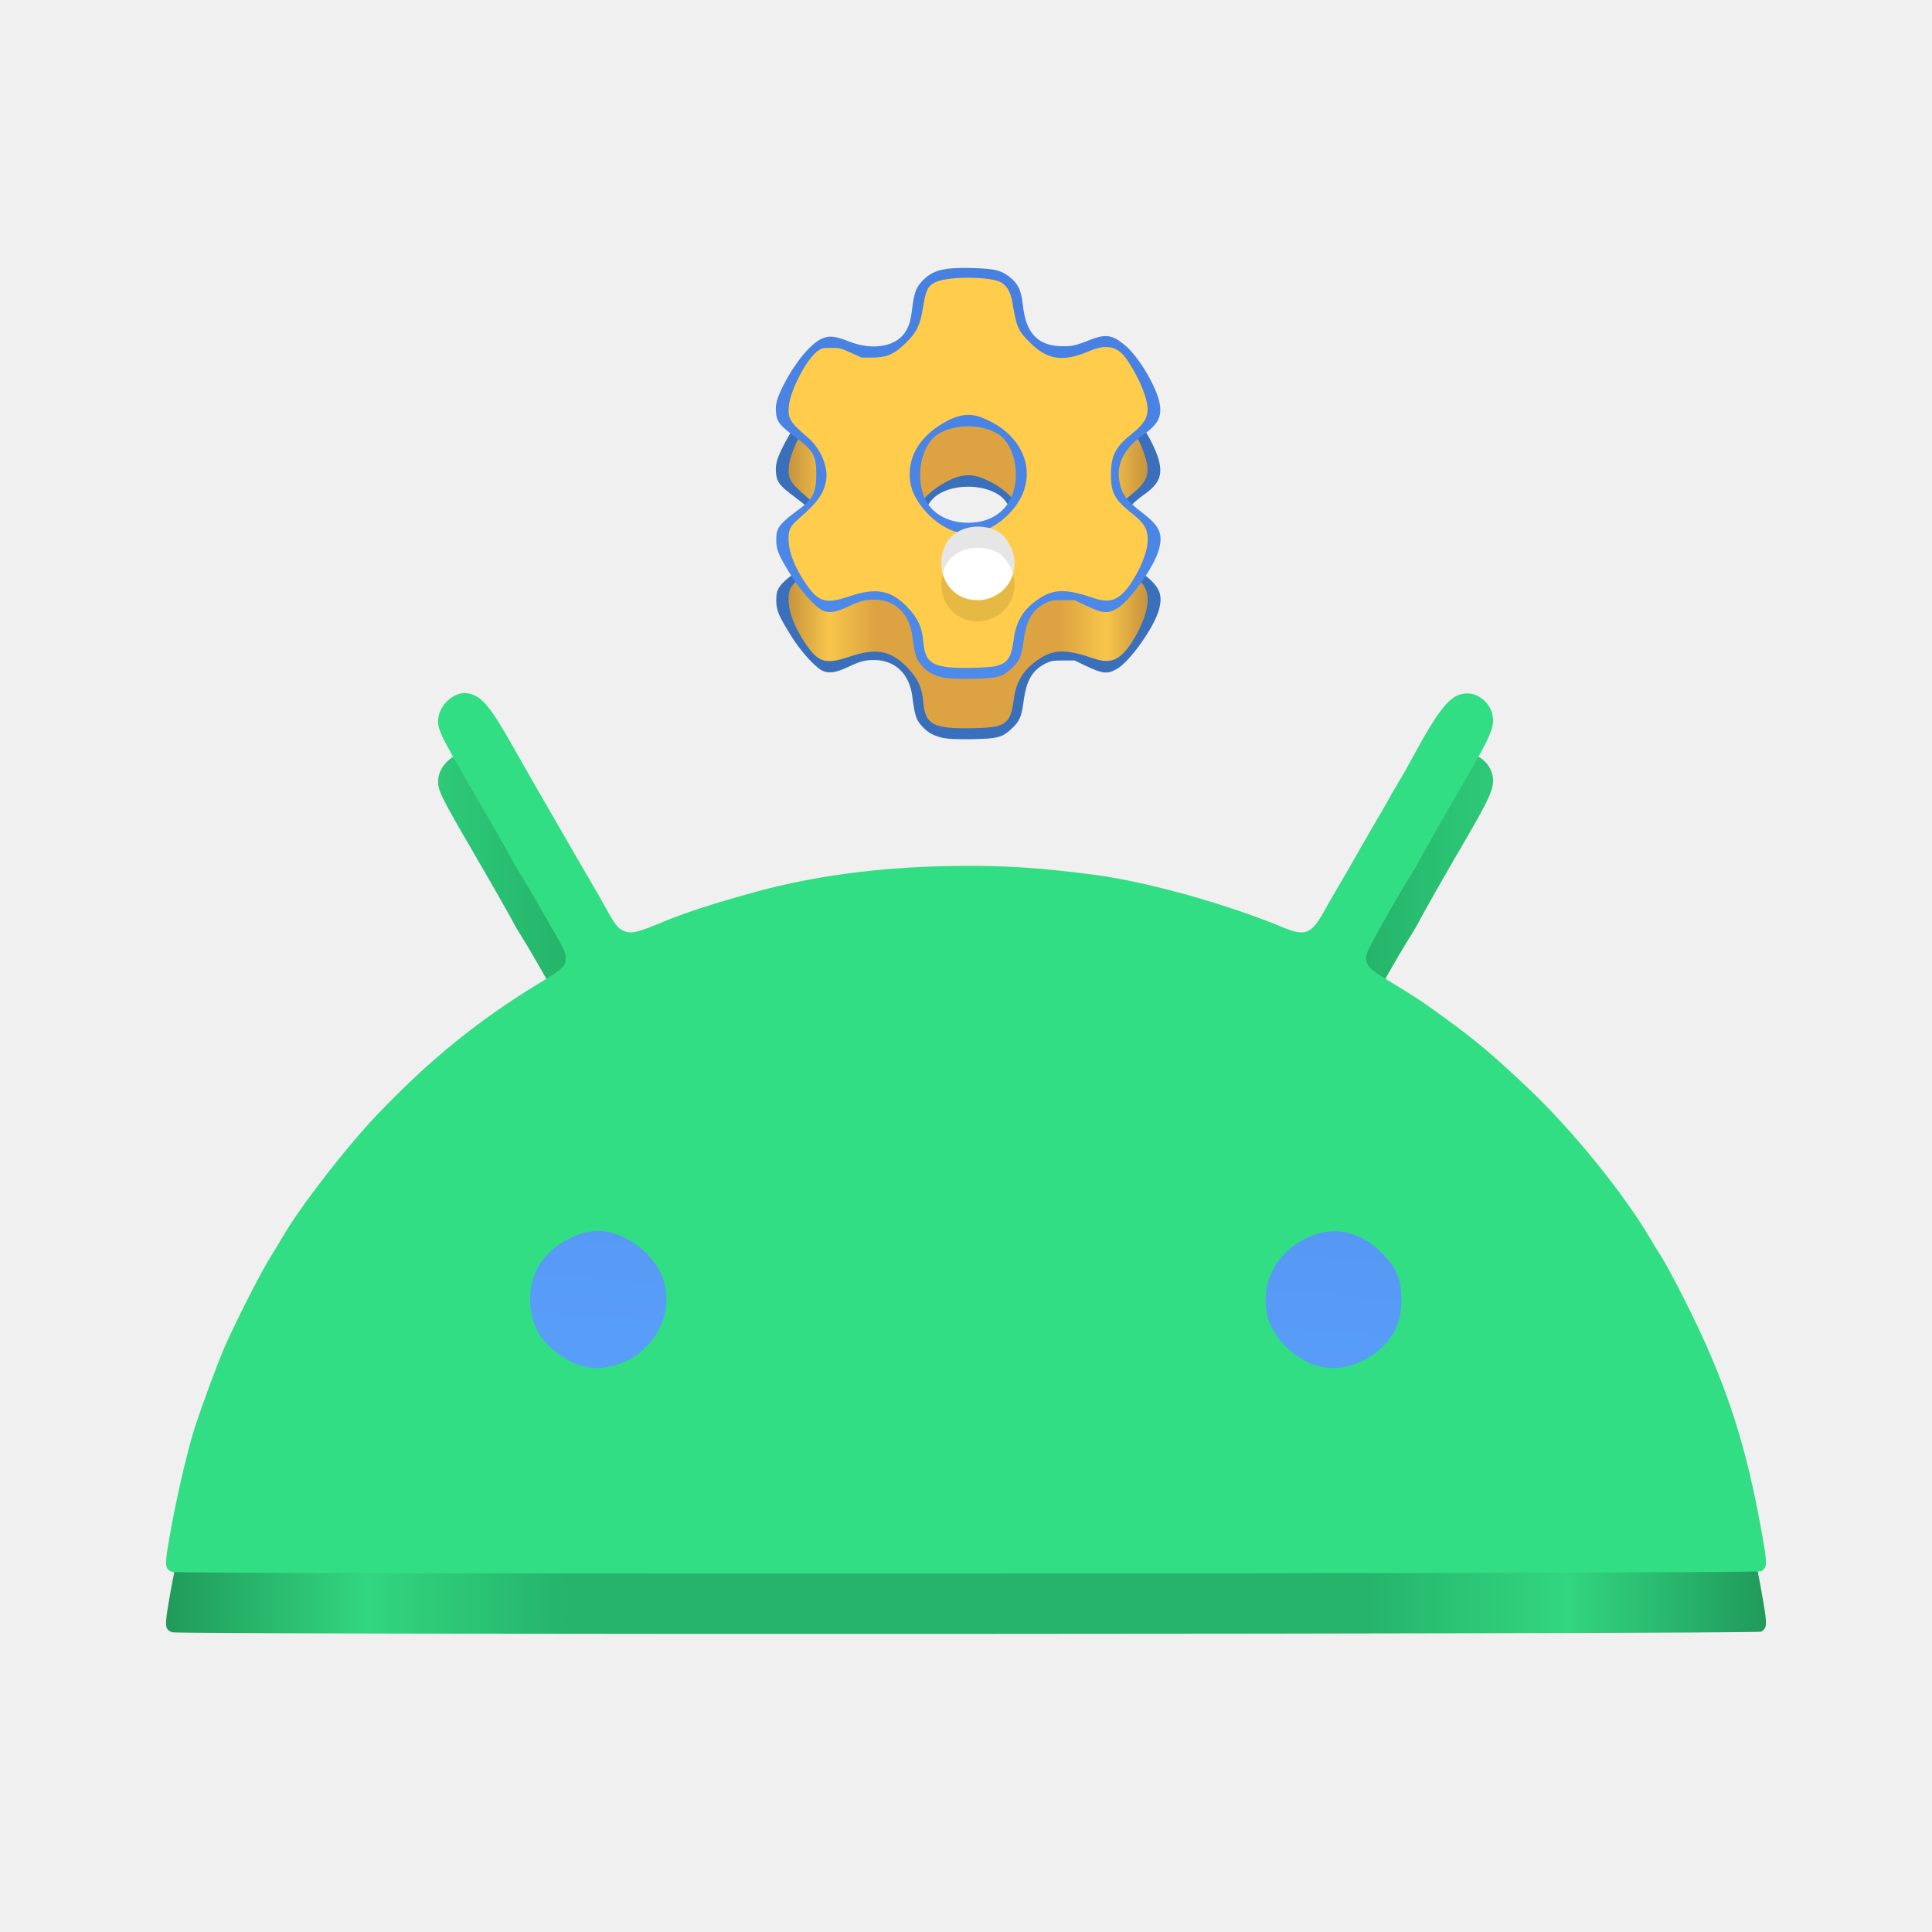
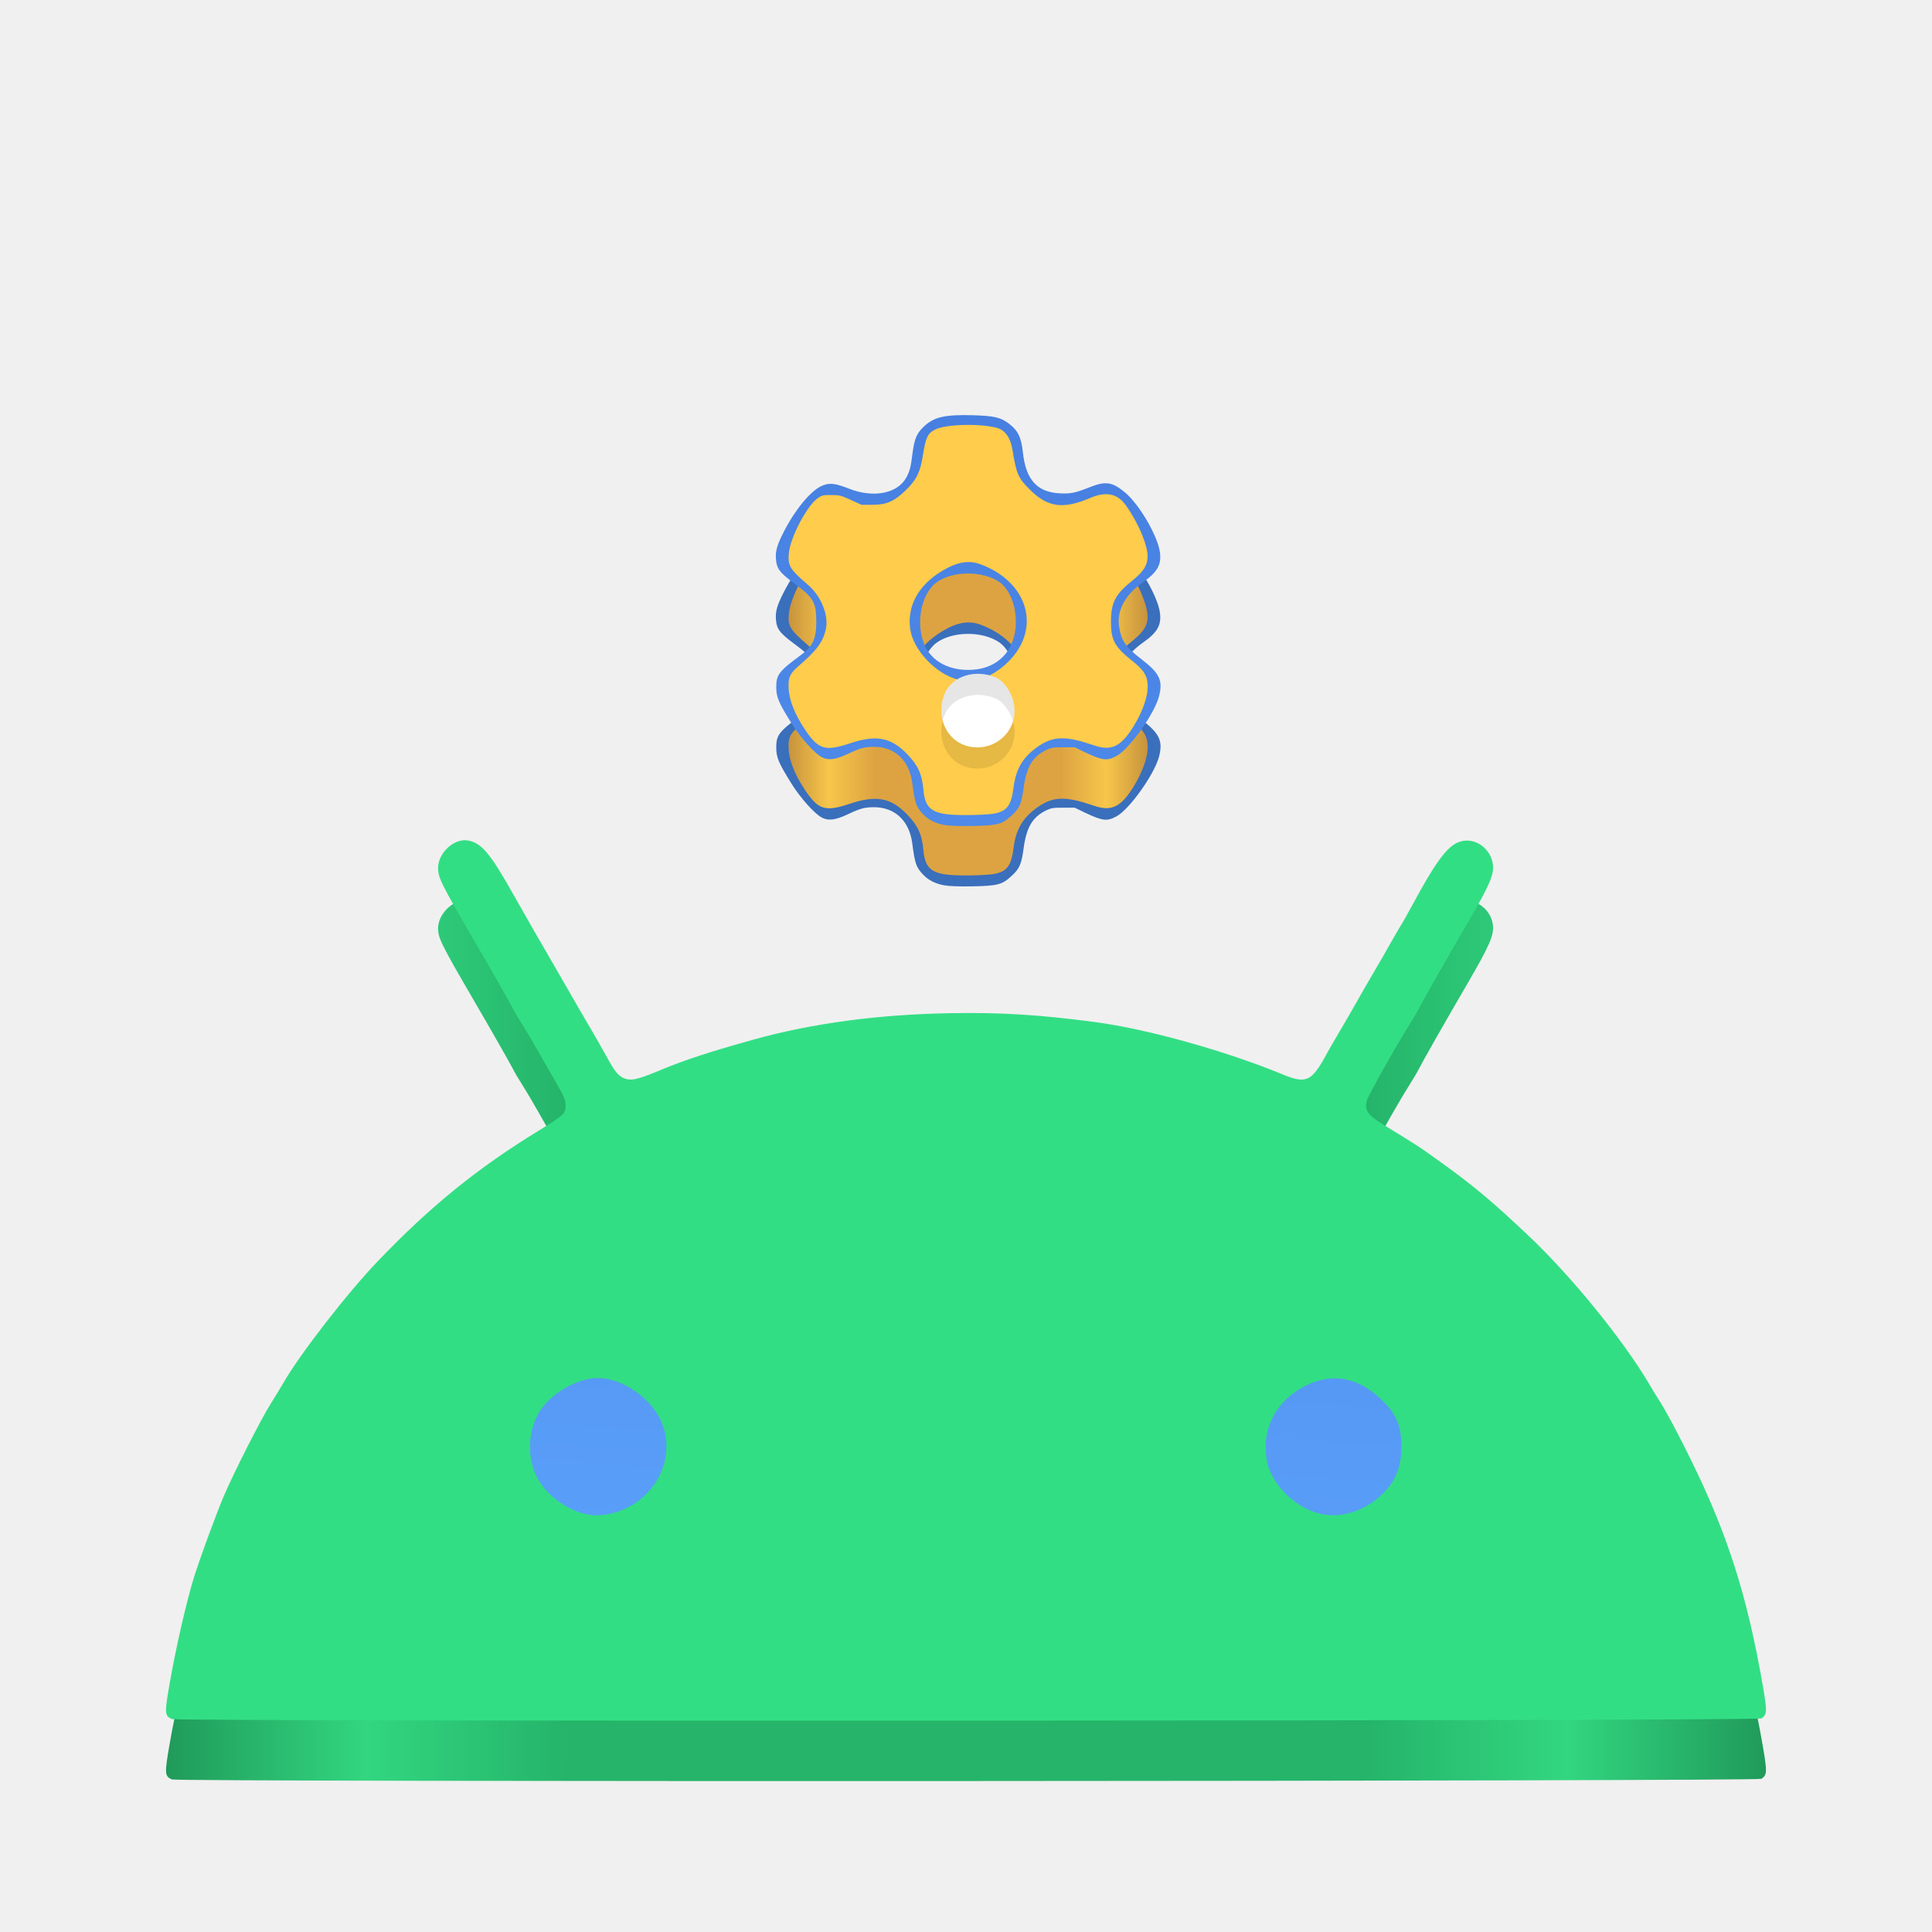
<svg xmlns="http://www.w3.org/2000/svg" width="128" height="128" viewBox="0 0 128 128">
  <defs>
-     <linearGradient id="g1" gradientUnits="userSpaceOnUse" x1="66.121" y1="19.501" x2="60.223" y2="102.092">
+     <linearGradient id="g1" gradientUnits="userSpaceOnUse" x1="66.121" y1="29.252" x2="60.223" y2="111.844">
      <stop offset="0" stop-color="#4780e1" />
      <stop offset="1" stop-color="#5ba2fc" />
    </linearGradient>
    <linearGradient id="g2" gradientUnits="userSpaceOnUse" x1="11" y1="0" x2="117" y2="0">
      <stop offset="0" stop-color="#209a5a" />
      <stop offset="0.125" stop-color="#32d680" />
      <stop offset="0.25" stop-color="#25b46a" />
      <stop offset="0.75" stop-color="#25b46a" />
      <stop offset="0.875" stop-color="#32d680" />
      <stop offset="1" stop-color="#209a5a" />
    </linearGradient>
    <linearGradient id="g3" gradientUnits="userSpaceOnUse" x1="51.867" y1="0" x2="76.372" y2="0">
      <stop offset="0" stop-color="#c18c3c" />
      <stop offset="0.125" stop-color="#f7c64a" />
      <stop offset="0.25" stop-color="#dda342" />
      <stop offset="0.75" stop-color="#dda342" />
      <stop offset="0.875" stop-color="#f7c64a" />
      <stop offset="1" stop-color="#c18c3c" />
    </linearGradient>
    <linearGradient id="g4" gradientUnits="userSpaceOnUse" x1="35.115" y1="0" x2="92.845" y2="0">
      <stop offset="0" stop-color="#2c599b" />
      <stop offset="0.125" stop-color="#4d8be5" />
      <stop offset="0.25" stop-color="#3a6fbc" />
      <stop offset="0.75" stop-color="#3a6fbc" />
      <stop offset="0.875" stop-color="#4d8be5" />
      <stop offset="1" stop-color="#2c599b" />
    </linearGradient>
  </defs>
  <g id="body">
-     <path id="body-0-chin" d="M11.395 108.143C10.906 107.935 10.896 107.768 11.229 105.843C11.655 103.377 12.425 100.047 12.914 98.548C13.383 97.112 14.34 94.521 14.819 93.387C15.474 91.847 17.327 88.194 17.962 87.205C18.232 86.779 18.596 86.175 18.773 85.873C19.835 84.011 23.019 79.9 25.027 77.809C28.493 74.187 31.635 71.638 35.684 69.161C37.369 68.131 37.473 68.027 37.473 67.465C37.473 67.121 37.38 66.903 36.766 65.841C36.485 65.363 35.985 64.478 35.652 63.895C35.319 63.302 34.851 62.511 34.612 62.137C34.372 61.762 34.091 61.294 33.998 61.096C33.79 60.69 32.551 58.515 31.417 56.569C29.221 52.802 29.023 52.386 29.023 51.761C29.023 50.762 30.074 49.784 30.98 49.93C31.906 50.086 32.478 50.773 34.071 53.614C34.508 54.384 35.08 55.393 35.351 55.862C36.464 57.776 37.224 59.108 37.838 60.17C38.191 60.794 38.764 61.772 39.107 62.355C39.44 62.927 39.908 63.739 40.137 64.155C40.71 65.217 40.939 65.498 41.293 65.664C41.802 65.883 42.187 65.8 43.811 65.123C45.393 64.468 47.006 63.937 49.961 63.115C53.791 62.053 58.161 61.46 62.906 61.377C66.309 61.314 68.828 61.471 72.595 61.97C76.029 62.428 81.232 63.885 84.937 65.415C86.487 66.06 86.862 65.914 87.746 64.343C87.965 63.926 88.444 63.115 88.787 62.522C89.141 61.939 89.578 61.169 89.765 60.836C89.953 60.492 90.462 59.618 90.889 58.879C91.326 58.151 91.919 57.11 92.221 56.569C92.523 56.038 92.825 55.529 92.887 55.435C92.95 55.341 93.21 54.873 93.47 54.394C95.416 50.794 96.134 49.94 97.216 49.94C98.059 49.951 98.829 50.679 98.912 51.564C98.985 52.209 98.663 52.937 97.289 55.3C95.749 57.943 94.261 60.555 93.99 61.096C93.917 61.252 93.636 61.72 93.376 62.137C92.575 63.396 90.66 66.809 90.567 67.142C90.379 67.787 90.598 68.12 91.638 68.755C93.969 70.181 93.99 70.191 95.52 71.294C97.726 72.886 98.944 73.917 101.327 76.175C104.157 78.86 107.57 83.064 109.277 85.967C109.464 86.29 109.818 86.872 110.068 87.257C110.318 87.653 110.994 88.891 111.556 90.015C114.355 95.53 115.729 99.735 116.822 106.114C117.082 107.664 117.071 107.841 116.697 108.101C116.457 108.268 11.77 108.309 11.395 108.143M40.689 94.094C44.185 93.21 44.883 88.433 41.792 86.602C40.2 85.665 38.452 85.769 36.963 86.904C35.215 88.225 34.986 91.233 36.506 92.866C37.598 94.032 39.149 94.49 40.689 94.094M89.463 94.094C90.39 93.855 91.378 93.158 91.857 92.419C92.617 91.243 92.679 89.443 92.023 88.09C91.493 87.018 90.046 86.092 88.683 85.967C86.903 85.801 84.957 87.101 84.427 88.798C83.438 91.982 86.237 94.927 89.463 94.094" fill="url(#g2)" fill-rule="evenodd" />
-     <path id="body-1-chin" d="M62.813 48.535C61.574 48.4 60.971 47.807 60.856 46.59C60.763 45.559 60.503 44.914 59.972 44.342C59.025 43.343 57.787 43.207 56.007 43.894C54.966 44.3 54.509 44.206 53.77 43.436C52.729 42.375 51.761 40.408 51.876 39.586C51.949 39.003 52.209 38.67 53.281 37.796C54.092 37.12 54.415 36.464 54.415 35.465C54.415 34.341 54.019 33.602 53.01 32.801C52.084 32.083 51.886 31.792 51.897 31.115C51.907 29.867 53.499 27.192 54.477 26.786C54.894 26.609 55.362 26.661 56.163 26.974C57.36 27.442 57.797 27.504 58.577 27.307C59.878 26.963 60.607 25.995 60.825 24.351C61.044 22.593 61.803 22.072 64.103 22.072C66.465 22.072 67.183 22.572 67.464 24.434C67.621 25.517 67.766 25.881 68.235 26.38C69.265 27.483 70.43 27.66 72.085 26.974C73.25 26.495 73.75 26.557 74.478 27.286C75.384 28.191 76.372 30.179 76.362 31.084C76.362 31.771 76.112 32.146 75.217 32.822C74.187 33.602 73.739 34.549 73.864 35.757C73.948 36.683 74.249 37.172 75.144 37.9C76.175 38.722 76.372 39.014 76.372 39.742C76.372 41.053 74.936 43.468 73.864 43.967C73.375 44.196 73.063 44.165 72.095 43.821C69.483 42.874 67.766 43.873 67.454 46.517C67.308 47.807 66.746 48.379 65.498 48.535C64.873 48.619 63.572 48.619 62.813 48.535M64.655 38.972C67.121 38.577 68.411 35.923 67.256 33.623C66.767 32.666 65.3 31.823 64.093 31.823C63.083 31.823 61.699 32.583 61.158 33.436C60.034 35.184 60.648 37.619 62.449 38.545C63.302 38.993 63.874 39.107 64.655 38.972" fill="url(#g3)" fill-rule="evenodd" />
-     <path id="body-2-chin" d="M38.951 94.594C37.609 94.344 36.141 93.272 35.569 92.107C34.955 90.879 34.965 89.308 35.59 88.048C36.235 86.727 38.119 85.551 39.596 85.551C41.313 85.54 43.322 86.997 43.915 88.683C44.539 90.473 43.925 92.409 42.333 93.657C41.365 94.407 40.013 94.781 38.951 94.594M87.746 94.594C85.915 94.303 84.167 92.606 83.906 90.879C83.594 88.829 84.593 86.987 86.55 86.03C88.319 85.166 90.088 85.52 91.618 87.07C92.544 87.996 92.845 88.756 92.845 90.13C92.856 91.586 92.346 92.658 91.212 93.564C90.14 94.407 88.912 94.771 87.746 94.594M62.542 48.9C61.97 48.796 61.512 48.567 61.169 48.202C60.7 47.713 60.617 47.495 60.44 46.121C60.242 44.623 59.285 43.728 57.901 43.728C57.297 43.728 56.985 43.811 56.174 44.196C55.362 44.581 54.873 44.644 54.446 44.415C53.967 44.165 53.01 43.093 52.438 42.167C51.574 40.783 51.428 40.429 51.428 39.763C51.428 38.951 51.616 38.712 53.083 37.63C53.863 37.057 54.082 36.558 54.082 35.403C54.071 34.154 53.895 33.852 52.667 32.936C51.636 32.177 51.449 31.917 51.407 31.271C51.366 30.751 51.491 30.335 51.938 29.461C52.687 28.004 53.697 26.786 54.415 26.453C54.925 26.214 55.31 26.256 56.236 26.62C57.87 27.265 59.472 26.953 60.055 25.871C60.274 25.454 60.347 25.194 60.461 24.247C60.586 23.29 60.752 22.926 61.252 22.468C61.897 21.874 62.625 21.708 64.467 21.76C65.851 21.802 66.289 21.895 66.84 22.312C67.454 22.78 67.662 23.217 67.777 24.278C67.974 26.037 68.724 26.859 70.201 26.932C70.93 26.974 71.263 26.901 72.168 26.537C73.25 26.11 73.677 26.162 74.541 26.88C75.488 27.671 76.726 29.794 76.851 30.866C76.955 31.667 76.674 32.156 75.727 32.822C74.51 33.675 73.958 34.737 74.156 35.85C74.312 36.735 74.603 37.141 75.633 37.931C76.82 38.837 77.059 39.336 76.789 40.377C76.487 41.542 74.832 43.863 73.979 44.331C73.344 44.675 73.063 44.644 71.908 44.102L71.2 43.759L70.451 43.759C69.775 43.759 69.66 43.78 69.338 43.925C68.401 44.373 67.995 45.06 67.808 46.517C67.673 47.495 67.548 47.797 67.027 48.275C66.393 48.869 66.101 48.941 64.363 48.973C63.427 48.983 62.865 48.962 62.542 48.9M65.976 48.13C66.757 47.942 67.007 47.568 67.163 46.35C67.319 45.143 67.818 44.342 68.838 43.665C69.816 43.01 70.628 42.999 72.459 43.624C73.646 44.04 74.291 43.717 75.155 42.281C75.706 41.366 76.039 40.408 76.039 39.753C76.039 39.055 75.81 38.66 75.03 38.046C73.844 37.099 73.604 36.662 73.604 35.465C73.604 34.164 73.885 33.623 75.04 32.697C76.175 31.781 76.289 31.199 75.623 29.575C75.373 28.951 74.78 27.931 74.457 27.556C73.906 26.922 73.209 26.828 72.241 27.234C70.409 28.014 69.41 27.869 68.203 26.661C67.454 25.912 67.34 25.662 67.069 23.997C66.944 23.238 66.58 22.738 66.039 22.593C64.904 22.291 62.646 22.353 61.959 22.707C61.46 22.957 61.335 23.217 61.148 24.393C60.971 25.527 60.732 26.016 60.034 26.703C59.243 27.473 58.744 27.692 57.797 27.692L57.079 27.692L56.371 27.369C55.684 27.067 55.622 27.046 55.071 27.046C54.509 27.046 54.467 27.057 54.176 27.255C53.458 27.754 52.344 29.877 52.261 30.918C52.188 31.729 52.344 31.979 53.51 32.978C54.394 33.727 54.914 34.997 54.717 35.923C54.529 36.766 54.134 37.317 52.927 38.358C52.323 38.878 52.209 39.139 52.25 39.888C52.292 40.637 52.656 41.563 53.281 42.51C54.196 43.905 54.644 44.05 56.278 43.509C58.057 42.906 59.035 43.093 60.128 44.238C60.836 44.987 61.085 45.538 61.179 46.59C61.283 47.724 61.679 48.098 62.917 48.213C63.708 48.286 65.508 48.244 65.976 48.13M63.479 39.274C62.022 38.92 60.503 37.317 60.305 35.933C60.086 34.393 60.846 33.009 62.438 32.062C63.416 31.48 64.176 31.344 64.967 31.636C67.912 32.728 68.921 35.528 67.152 37.703C66.101 38.972 64.717 39.565 63.479 39.274M64.759 38.587C65.758 38.441 66.569 37.869 66.975 37.005C67.641 35.6 67.256 33.54 66.195 32.801C65.081 32.041 63.073 32.062 62.022 32.853C60.971 33.654 60.627 35.746 61.325 37.13C61.887 38.233 63.229 38.806 64.759 38.587" fill="url(#g4)" fill-rule="evenodd" />
-     <path id="body-0-face" d="M 11.395,104.143 C 10.906,103.935 10.896,103.768 11.229,101.843 C 11.655,99.377 12.425,96.047 12.914,94.548 C 13.383,93.112 14.34,90.521 14.819,89.387 C 15.474,87.847 17.327,84.194 17.962,83.205 C 18.232,82.779 18.596,82.175 18.773,81.873 C 19.835,80.011 23.019,75.9 25.027,73.809 C 28.493,70.187 31.635,67.638 35.684,65.161 C 37.369,64.131 37.473,64.027 37.473,63.465 C 37.473,63.121 37.38,62.903 36.766,61.841 C 36.485,61.363 35.985,60.478 35.652,59.895 C 35.319,59.302 34.851,58.511 34.612,58.137 C 34.372,57.762 34.091,57.294 33.998,57.096 C 33.79,56.69 32.551,54.515 31.417,52.569 C 29.221,48.802 29.023,48.386 29.023,47.761 C 29.023,46.762 30.074,45.784 30.98,45.93 C 31.906,46.086 32.478,46.773 34.071,49.614 C 34.508,50.384 35.08,51.393 35.351,51.862 C 36.464,53.776 37.224,55.108 37.838,56.17 C 38.191,56.794 38.764,57.772 39.107,58.355 C 39.44,58.927 39.908,59.739 40.137,60.155 C 40.71,61.217 40.939,61.498 41.293,61.664 C 41.802,61.883 42.187,61.8 43.811,61.123 C 45.393,60.468 47.006,59.937 49.961,59.115 C 53.791,58.053 58.161,57.46 62.906,57.377 C 66.309,57.314 68.828,57.471 72.595,57.97 C 76.029,58.428 81.232,59.885 84.937,61.415 C 86.487,62.06 86.862,61.914 87.746,60.343 C 87.965,59.926 88.444,59.115 88.787,58.522 C 89.141,57.939 89.578,57.169 89.765,56.836 C 89.953,56.492 90.462,55.618 90.889,54.879 C 91.326,54.151 91.919,53.11 92.221,52.569 C 92.523,52.038 92.825,51.529 92.887,51.435 C 92.95,51.341 93.21,50.873 93.47,50.394 C 95.416,46.794 96.134,45.94 97.216,45.94 C 98.059,45.951 98.829,46.679 98.912,47.564 C 98.985,48.209 98.663,48.937 97.289,51.3 C 95.749,53.943 94.261,56.555 93.99,57.096 C 93.917,57.252 93.636,57.72 93.376,58.137 C 92.575,59.396 90.66,62.809 90.567,63.142 C 90.379,63.787 90.598,64.12 91.638,64.755 C 93.969,66.181 93.99,66.191 95.52,67.294 C 97.726,68.886 98.944,69.917 101.327,72.175 C 104.157,74.86 107.57,79.064 109.277,81.967 C 109.464,82.29 109.818,82.872 110.068,83.257 C 110.318,83.653 110.994,84.891 111.556,86.015 C 114.355,91.53 115.729,95.735 116.822,102.114 C 117.082,103.664 117.071,103.841 116.697,104.101 C 116.457,104.268 11.77,104.309 11.395,104.143 M 40.689,90.094 C 44.185,89.21 44.883,84.433 41.792,82.602 C 40.2,81.665 38.452,81.769 36.963,82.904 C 35.215,84.225 34.986,87.233 36.506,88.866 C 37.598,90.032 39.149,90.49 40.689,90.094 M 89.463,90.094 C 90.39,89.855 91.378,89.158 91.857,88.419 C 92.617,87.243 92.679,85.443 92.023,84.09 C 91.493,83.018 90.046,82.092 88.683,81.967 C 86.903,81.801 84.957,83.101 84.427,84.798 C 83.438,87.982 86.237,90.927 89.463,90.094" fill="#32de84" fill-rule="evenodd" />
-     <path id="body-1-face" d="M 62.813,44.535 C 61.574,44.4 60.971,43.807 60.856,42.59 C 60.763,41.559 60.503,40.914 59.972,40.342 C 59.025,39.343 57.787,39.207 56.007,39.894 C 54.966,40.3 54.509,40.206 53.77,39.436 C 52.729,38.375 51.761,36.408 51.876,35.586 C 51.949,35.003 52.209,34.67 53.281,33.796 C 54.092,33.12 54.415,32.464 54.415,31.465 C 54.415,30.341 54.019,29.602 53.01,28.801 C 52.084,28.083 51.886,27.792 51.897,27.115 C 51.907,25.867 53.499,23.192 54.477,22.786 C 54.894,22.609 55.362,22.661 56.163,22.974 C 57.36,23.442 57.797,23.504 58.577,23.307 C 59.878,22.963 60.607,21.995 60.825,20.351 C 61.044,18.593 61.803,18.072 64.103,18.072 C 66.465,18.072 67.183,18.572 67.464,20.434 C 67.621,21.517 67.766,21.881 68.235,22.38 C 69.265,23.483 70.43,23.66 72.085,22.974 C 73.25,22.495 73.75,22.557 74.478,23.286 C 75.384,24.191 76.372,26.179 76.362,27.084 C 76.362,27.771 76.112,28.146 75.217,28.822 C 74.187,29.602 73.739,30.549 73.864,31.757 C 73.948,32.683 74.249,33.172 75.144,33.9 C 76.175,34.722 76.372,35.014 76.372,35.742 C 76.372,37.053 74.936,39.468 73.864,39.967 C 73.375,40.196 73.063,40.165 72.095,39.821 C 69.483,38.874 67.766,39.873 67.454,42.517 C 67.308,43.807 66.746,44.379 65.498,44.535 C 64.873,44.619 63.572,44.619 62.813,44.535 M 64.655,34.972 C 67.121,34.577 68.411,31.923 67.256,29.623 C 66.767,28.666 65.3,27.823 64.093,27.823 C 63.083,27.823 61.699,28.583 61.158,29.436 C 60.034,31.184 60.648,33.619 62.449,34.545 C 63.302,34.993 63.874,35.107 64.655,34.972" fill="#ffcc4b" fill-rule="evenodd" />
-     <path id="body-2-face" d="M 38.951,90.594 C 37.609,90.344 36.141,89.272 35.569,88.107 C 34.955,86.879 34.965,85.308 35.59,84.048 C 36.235,82.727 38.119,81.551 39.596,81.551 C 41.313,81.54 43.322,82.997 43.915,84.683 C 44.539,86.473 43.925,88.409 42.333,89.657 C 41.365,90.407 40.013,90.781 38.951,90.594 M 87.746,90.594 C 85.915,90.303 84.167,88.606 83.906,86.879 C 83.594,84.829 84.593,82.987 86.55,82.03 C 88.319,81.166 90.088,81.52 91.618,83.07 C 92.544,83.996 92.845,84.756 92.845,86.13 C 92.856,87.586 92.346,88.658 91.212,89.564 C 90.14,90.407 88.912,90.771 87.746,90.594 M 62.542,44.9 C 61.97,44.796 61.512,44.567 61.169,44.202 C 60.7,43.713 60.617,43.495 60.44,42.121 C 60.242,40.623 59.285,39.728 57.901,39.728 C 57.297,39.728 56.985,39.811 56.174,40.196 C 55.362,40.581 54.873,40.644 54.446,40.415 C 53.967,40.165 53.01,39.093 52.438,38.167 C 51.574,36.783 51.428,36.429 51.428,35.763 C 51.428,34.951 51.616,34.712 53.083,33.63 C 53.863,33.057 54.082,32.558 54.082,31.403 C 54.071,30.154 53.895,29.852 52.667,28.936 C 51.636,28.177 51.449,27.917 51.407,27.271 C 51.366,26.751 51.491,26.335 51.938,25.461 C 52.687,24.004 53.697,22.786 54.415,22.453 C 54.925,22.214 55.31,22.256 56.236,22.62 C 57.87,23.265 59.472,22.953 60.055,21.871 C 60.274,21.454 60.347,21.194 60.461,20.247 C 60.586,19.29 60.752,18.926 61.252,18.468 C 61.897,17.874 62.625,17.708 64.467,17.76 C 65.851,17.802 66.289,17.895 66.84,18.312 C 67.454,18.78 67.662,19.217 67.777,20.278 C 67.974,22.037 68.724,22.859 70.201,22.932 C 70.93,22.974 71.263,22.901 72.168,22.537 C 73.25,22.11 73.677,22.162 74.541,22.88 C 75.488,23.671 76.726,25.794 76.851,26.866 C 76.955,27.667 76.674,28.156 75.727,28.822 C 74.51,29.675 73.958,30.737 74.156,31.85 C 74.312,32.735 74.603,33.141 75.633,33.931 C 76.82,34.837 77.059,35.336 76.789,36.377 C 76.487,37.542 74.832,39.863 73.979,40.331 C 73.344,40.675 73.063,40.644 71.908,40.102 L 71.2,39.759 L 70.451,39.759 C 69.775,39.759 69.66,39.78 69.338,39.925 C 68.401,40.373 67.995,41.06 67.808,42.517 C 67.673,43.495 67.548,43.797 67.027,44.275 C 66.393,44.869 66.101,44.941 64.363,44.973 C 63.427,44.983 62.865,44.962 62.542,44.9 M 65.976,44.13 C 66.757,43.942 67.007,43.568 67.163,42.35 C 67.319,41.143 67.818,40.342 68.838,39.665 C 69.816,39.01 70.628,38.999 72.459,39.624 C 73.646,40.04 74.291,39.717 75.155,38.281 C 75.706,37.366 76.039,36.408 76.039,35.753 C 76.039,35.055 75.81,34.66 75.03,34.046 C 73.844,33.099 73.604,32.662 73.604,31.465 C 73.604,30.164 73.885,29.623 75.04,28.697 C 76.175,27.781 76.289,27.199 75.623,25.575 C 75.373,24.951 74.78,23.931 74.457,23.556 C 73.906,22.922 73.209,22.828 72.241,23.234 C 70.409,24.014 69.41,23.869 68.203,22.661 C 67.454,21.912 67.34,21.662 67.069,19.997 C 66.944,19.238 66.58,18.738 66.039,18.593 C 64.904,18.291 62.646,18.353 61.959,18.707 C 61.46,18.957 61.335,19.217 61.148,20.393 C 60.971,21.527 60.732,22.016 60.034,22.703 C 59.243,23.473 58.744,23.692 57.797,23.692 L 57.079,23.692 L 56.371,23.369 C 55.684,23.067 55.622,23.046 55.071,23.046 C 54.509,23.046 54.467,23.057 54.176,23.255 C 53.458,23.754 52.344,25.877 52.261,26.918 C 52.188,27.729 52.344,27.979 53.51,28.978 C 54.394,29.727 54.914,30.997 54.717,31.923 C 54.529,32.766 54.134,33.317 52.927,34.358 C 52.323,34.878 52.209,35.139 52.25,35.888 C 52.292,36.637 52.656,37.563 53.281,38.51 C 54.196,39.905 54.644,40.05 56.278,39.509 C 58.057,38.906 59.035,39.093 60.128,40.238 C 60.836,40.987 61.085,41.538 61.179,42.59 C 61.283,43.724 61.679,44.098 62.917,44.213 C 63.708,44.286 65.508,44.244 65.976,44.13 M 63.479,35.274 C 62.022,34.92 60.503,33.317 60.305,31.933 C 60.086,30.393 60.846,29.009 62.438,28.062 C 63.416,27.48 64.176,27.344 64.967,27.636 C 67.912,28.728 68.921,31.528 67.152,33.703 C 66.101,34.972 64.717,35.565 63.479,35.274 M 64.759,34.587 C 65.758,34.441 66.569,33.869 66.975,33.005 C 67.641,31.6 67.256,29.54 66.195,28.801 C 65.081,28.041 63.073,28.062 62.022,28.853 C 60.971,29.654 60.627,31.746 61.325,33.13 C 61.887,34.233 63.229,34.806 64.759,34.587" fill="url(#g1)" fill-rule="evenodd" />
+     <path id="body-0-chin" d="M11.395 117.894C10.906 117.686 10.896 117.519 11.229 115.594C11.655 113.128 12.425 109.798 12.914 108.299C13.383 106.863 14.34 104.272 14.819 103.138C15.474 101.598 17.327 97.945 17.962 96.956C18.232 96.53 18.596 95.926 18.773 95.624C19.835 93.762 23.019 89.651 25.027 87.56C28.493 83.938 31.635 81.389 35.684 78.912C37.369 77.882 37.473 77.778 37.473 77.216C37.473 76.872 37.38 76.654 36.766 75.592C36.485 75.114 35.985 74.229 35.652 73.646C35.319 73.053 34.851 72.262 34.612 71.888C34.372 71.513 34.091 71.045 33.998 70.847C33.79 70.441 32.551 68.266 31.417 66.32C29.221 62.553 29.023 62.137 29.023 61.512C29.023 60.513 30.074 59.535 30.98 59.681C31.906 59.837 32.478 60.524 34.071 63.365C34.508 64.135 35.08 65.144 35.351 65.613C36.464 67.527 37.224 68.859 37.838 69.921C38.191 70.545 38.764 71.523 39.107 72.106C39.44 72.678 39.908 73.49 40.137 73.906C40.71 74.968 40.939 75.249 41.293 75.415C41.802 75.634 42.187 75.551 43.811 74.874C45.393 74.219 47.006 73.688 49.961 72.866C53.791 71.804 58.161 71.211 62.906 71.128C66.309 71.066 68.828 71.222 72.595 71.721C76.029 72.179 81.232 73.636 84.937 75.166C86.487 75.811 86.862 75.665 87.746 74.094C87.965 73.678 88.444 72.866 88.787 72.273C89.141 71.69 89.578 70.92 89.765 70.587C89.953 70.243 90.462 69.369 90.889 68.63C91.326 67.902 91.919 66.861 92.221 66.32C92.523 65.79 92.825 65.28 92.887 65.186C92.95 65.092 93.21 64.624 93.47 64.145C95.416 60.545 96.134 59.691 97.216 59.691C98.059 59.702 98.829 60.43 98.912 61.315C98.985 61.96 98.663 62.688 97.289 65.051C95.749 67.694 94.261 70.306 93.99 70.847C93.917 71.003 93.636 71.471 93.376 71.888C92.575 73.147 90.66 76.56 90.567 76.893C90.379 77.538 90.598 77.871 91.638 78.506C93.969 79.932 93.99 79.942 95.52 81.045C97.726 82.637 98.944 83.668 101.327 85.926C104.157 88.611 107.57 92.815 109.277 95.718C109.464 96.041 109.818 96.623 110.068 97.008C110.318 97.404 110.994 98.642 111.556 99.766C114.355 105.282 115.729 109.486 116.822 115.865C117.082 117.415 117.071 117.592 116.697 117.852C116.457 118.019 11.77 118.061 11.395 117.894M40.689 103.845C44.185 102.961 44.883 98.184 41.792 96.353C40.2 95.416 38.452 95.52 36.963 96.655C35.215 97.976 34.986 100.984 36.506 102.618C37.598 103.783 39.149 104.241 40.689 103.845M89.463 103.845C90.39 103.606 91.378 102.909 91.857 102.17C92.617 100.994 92.679 99.194 92.023 97.841C91.493 96.769 90.046 95.843 88.683 95.718C86.903 95.552 84.957 96.852 84.427 98.549C83.438 101.733 86.237 104.678 89.463 103.845" fill="url(#g2)" fill-rule="evenodd" />
+     <path id="body-1-chin" d="M62.813 58.287C61.574 58.151 60.971 57.558 60.856 56.341C60.763 55.31 60.503 54.665 59.972 54.093C59.025 53.094 57.787 52.958 56.007 53.645C54.966 54.051 54.509 53.958 53.77 53.187C52.729 52.126 51.761 50.159 51.876 49.337C51.949 48.754 52.209 48.421 53.281 47.547C54.092 46.871 54.415 46.215 54.415 45.216C54.415 44.092 54.019 43.353 53.01 42.552C52.084 41.834 51.886 41.543 51.897 40.866C51.907 39.618 53.499 36.943 54.477 36.537C54.894 36.36 55.362 36.412 56.163 36.725C57.36 37.193 57.797 37.255 58.577 37.058C59.878 36.714 60.607 35.746 60.825 34.102C61.044 32.344 61.803 31.823 64.103 31.823C66.465 31.823 67.183 32.323 67.464 34.185C67.621 35.268 67.766 35.632 68.235 36.131C69.265 37.235 70.43 37.411 72.085 36.725C73.25 36.246 73.75 36.308 74.478 37.037C75.384 37.942 76.372 39.93 76.362 40.835C76.362 41.522 76.112 41.897 75.217 42.573C74.187 43.353 73.739 44.3 73.864 45.508C73.948 46.434 74.249 46.923 75.144 47.651C76.175 48.473 76.372 48.765 76.372 49.493C76.372 50.804 74.936 53.219 73.864 53.718C73.375 53.947 73.063 53.916 72.095 53.572C69.483 52.625 67.766 53.625 67.454 56.268C67.308 57.558 66.746 58.13 65.498 58.287C64.873 58.37 63.572 58.37 62.813 58.287M64.655 48.723C67.121 48.328 68.411 45.674 67.256 43.374C66.767 42.417 65.3 41.574 64.093 41.574C63.083 41.574 61.699 42.334 61.158 43.187C60.034 44.935 60.648 47.37 62.449 48.296C63.302 48.744 63.874 48.858 64.655 48.723" fill="url(#g3)" fill-rule="evenodd" />
+     <path id="body-2-chin" d="M38.951 104.345C37.609 104.095 36.141 103.023 35.569 101.858C34.955 100.63 34.965 99.059 35.59 97.799C36.235 96.478 38.119 95.302 39.596 95.302C41.313 95.291 43.322 96.748 43.915 98.434C44.539 100.224 43.925 102.16 42.333 103.408C41.365 104.158 40.013 104.532 38.951 104.345M87.746 104.345C85.915 104.054 84.167 102.357 83.906 100.63C83.594 98.58 84.593 96.738 86.55 95.781C88.319 94.917 90.088 95.271 91.618 96.821C92.544 97.747 92.845 98.507 92.845 99.881C92.856 101.338 92.346 102.409 91.212 103.315C90.14 104.158 88.912 104.522 87.746 104.345M62.542 58.651C61.97 58.547 61.512 58.318 61.169 57.954C60.7 57.464 60.617 57.246 60.44 55.872C60.242 54.374 59.285 53.479 57.901 53.479C57.297 53.479 56.985 53.562 56.174 53.947C55.362 54.332 54.873 54.395 54.446 54.166C53.967 53.916 53.01 52.844 52.438 51.918C51.574 50.534 51.428 50.18 51.428 49.514C51.428 48.702 51.616 48.463 53.083 47.381C53.863 46.808 54.082 46.309 54.082 45.154C54.071 43.905 53.895 43.603 52.667 42.687C51.636 41.928 51.449 41.668 51.407 41.022C51.366 40.502 51.491 40.086 51.938 39.212C52.687 37.755 53.697 36.537 54.415 36.204C54.925 35.965 55.31 36.007 56.236 36.371C57.87 37.016 59.472 36.704 60.055 35.622C60.274 35.205 60.347 34.945 60.461 33.998C60.586 33.041 60.752 32.677 61.252 32.219C61.897 31.626 62.625 31.459 64.467 31.511C65.851 31.553 66.289 31.646 66.84 32.063C67.454 32.531 67.662 32.968 67.777 34.029C67.974 35.788 68.724 36.61 70.201 36.683C70.93 36.725 71.263 36.652 72.168 36.288C73.25 35.861 73.677 35.913 74.541 36.631C75.488 37.422 76.726 39.545 76.851 40.617C76.955 41.418 76.674 41.907 75.727 42.573C74.51 43.426 73.958 44.488 74.156 45.601C74.312 46.486 74.603 46.892 75.633 47.682C76.82 48.588 77.059 49.087 76.789 50.128C76.487 51.293 74.832 53.614 73.979 54.082C73.344 54.426 73.063 54.395 71.908 53.853L71.2 53.51L70.451 53.51C69.775 53.51 69.66 53.531 69.338 53.677C68.401 54.124 67.995 54.811 67.808 56.268C67.673 57.246 67.548 57.548 67.027 58.026C66.393 58.62 66.101 58.692 64.363 58.724C63.427 58.734 62.865 58.713 62.542 58.651M65.976 57.881C66.757 57.693 67.007 57.319 67.163 56.101C67.319 54.894 67.818 54.093 68.838 53.416C69.816 52.761 70.628 52.75 72.459 53.375C73.646 53.791 74.291 53.468 75.155 52.032C75.706 51.117 76.039 50.159 76.039 49.504C76.039 48.806 75.81 48.411 75.03 47.797C73.844 46.85 73.604 46.413 73.604 45.216C73.604 43.915 73.885 43.374 75.04 42.448C76.175 41.532 76.289 40.95 75.623 39.326C75.373 38.702 74.78 37.682 74.457 37.307C73.906 36.673 73.209 36.579 72.241 36.985C70.409 37.765 69.41 37.62 68.203 36.412C67.454 35.663 67.34 35.413 67.069 33.748C66.944 32.989 66.58 32.489 66.039 32.344C64.904 32.042 62.646 32.104 61.959 32.458C61.46 32.708 61.335 32.968 61.148 34.144C60.971 35.278 60.732 35.767 60.034 36.454C59.243 37.224 58.744 37.443 57.797 37.443L57.079 37.443L56.371 37.12C55.684 36.818 55.622 36.797 55.071 36.797C54.509 36.797 54.467 36.808 54.176 37.006C53.458 37.505 52.344 39.628 52.261 40.669C52.188 41.48 52.344 41.73 53.51 42.729C54.394 43.478 54.914 44.748 54.717 45.674C54.529 46.517 54.134 47.069 52.927 48.109C52.323 48.629 52.209 48.89 52.25 49.639C52.292 50.388 52.656 51.314 53.281 52.261C54.196 53.656 54.644 53.801 56.278 53.26C58.057 52.657 59.035 52.844 60.128 53.989C60.836 54.738 61.085 55.29 61.179 56.341C61.283 57.475 61.679 57.849 62.917 57.964C63.708 58.037 65.508 57.995 65.976 57.881M63.479 49.025C62.022 48.671 60.503 47.069 60.305 45.684C60.086 44.144 60.846 42.76 62.438 41.813C63.416 41.231 64.176 41.095 64.967 41.387C67.912 42.479 68.921 45.279 67.152 47.454C66.101 48.723 64.717 49.316 63.479 49.025M64.759 48.338C65.758 48.192 66.569 47.62 66.975 46.756C67.641 45.351 67.256 43.291 66.195 42.552C65.081 41.793 63.073 41.813 62.022 42.604C60.971 43.405 60.627 45.497 61.325 46.881C61.887 47.984 63.229 48.557 64.759 48.338" fill="url(#g4)" fill-rule="evenodd" />
+     <path id="body-0-face" d="M 11.395,113.894 C 10.906,113.686 10.896,113.519 11.229,111.594 C 11.655,109.128 12.425,105.798 12.914,104.299 C 13.383,102.863 14.34,100.272 14.819,99.138 C 15.474,97.598 17.327,93.945 17.962,92.956 C 18.232,92.53 18.596,91.926 18.773,91.624 C 19.835,89.762 23.019,85.651 25.027,83.56 C 28.493,79.938 31.635,77.389 35.684,74.912 C 37.369,73.882 37.473,73.778 37.473,73.216 C 37.473,72.872 37.38,72.654 36.766,71.592 C 36.485,71.114 35.985,70.229 35.652,69.646 C 35.319,69.053 34.851,68.262 34.612,67.888 C 34.372,67.513 34.091,67.045 33.998,66.847 C 33.79,66.441 32.551,64.266 31.417,62.32 C 29.221,58.553 29.023,58.137 29.023,57.512 C 29.023,56.513 30.074,55.535 30.98,55.681 C 31.906,55.837 32.478,56.524 34.071,59.365 C 34.508,60.135 35.08,61.144 35.351,61.613 C 36.464,63.527 37.224,64.859 37.838,65.921 C 38.191,66.545 38.764,67.523 39.107,68.106 C 39.44,68.678 39.908,69.49 40.137,69.906 C 40.71,70.968 40.939,71.249 41.293,71.415 C 41.802,71.634 42.187,71.551 43.811,70.874 C 45.393,70.219 47.006,69.688 49.961,68.866 C 53.791,67.804 58.161,67.211 62.906,67.128 C 66.309,67.066 68.828,67.222 72.595,67.721 C 76.029,68.179 81.232,69.636 84.937,71.166 C 86.487,71.811 86.862,71.665 87.746,70.094 C 87.965,69.678 88.444,68.866 88.787,68.273 C 89.141,67.69 89.578,66.92 89.765,66.587 C 89.953,66.243 90.462,65.369 90.889,64.63 C 91.326,63.902 91.919,62.861 92.221,62.32 C 92.523,61.79 92.825,61.28 92.887,61.186 C 92.95,61.092 93.21,60.624 93.47,60.145 C 95.416,56.545 96.134,55.691 97.216,55.691 C 98.059,55.702 98.829,56.43 98.912,57.315 C 98.985,57.96 98.663,58.688 97.289,61.051 C 95.749,63.694 94.261,66.306 93.99,66.847 C 93.917,67.003 93.636,67.471 93.376,67.888 C 92.575,69.147 90.66,72.56 90.567,72.893 C 90.379,73.538 90.598,73.871 91.638,74.506 C 93.969,75.932 93.99,75.942 95.52,77.045 C 97.726,78.637 98.944,79.668 101.327,81.926 C 104.157,84.611 107.57,88.815 109.277,91.718 C 109.464,92.041 109.818,92.623 110.068,93.008 C 110.318,93.404 110.994,94.642 111.556,95.766 C 114.355,101.282 115.729,105.486 116.822,111.865 C 117.082,113.415 117.071,113.592 116.697,113.852 C 116.457,114.019 11.77,114.061 11.395,113.894 M 40.689,99.845 C 44.185,98.961 44.883,94.184 41.792,92.353 C 40.2,91.416 38.452,91.52 36.963,92.655 C 35.215,93.976 34.986,96.984 36.506,98.618 C 37.598,99.783 39.149,100.241 40.689,99.845 M 89.463,99.845 C 90.39,99.606 91.378,98.909 91.857,98.17 C 92.617,96.994 92.679,95.194 92.023,93.841 C 91.493,92.769 90.046,91.843 88.683,91.718 C 86.903,91.552 84.957,92.852 84.427,94.549 C 83.438,97.733 86.237,100.678 89.463,99.845" fill="#32de84" fill-rule="evenodd" />
+     <path id="body-1-face" d="M 62.813,54.287 C 61.574,54.151 60.971,53.558 60.856,52.341 C 60.763,51.31 60.503,50.665 59.972,50.093 C 59.025,49.094 57.787,48.958 56.007,49.645 C 54.966,50.051 54.509,49.958 53.77,49.187 C 52.729,48.126 51.761,46.159 51.876,45.337 C 51.949,44.754 52.209,44.421 53.281,43.547 C 54.092,42.871 54.415,42.215 54.415,41.216 C 54.415,40.092 54.019,39.353 53.01,38.552 C 52.084,37.834 51.886,37.543 51.897,36.866 C 51.907,35.618 53.499,32.943 54.477,32.537 C 54.894,32.36 55.362,32.412 56.163,32.725 C 57.36,33.193 57.797,33.255 58.577,33.058 C 59.878,32.714 60.607,31.746 60.825,30.102 C 61.044,28.344 61.803,27.823 64.103,27.823 C 66.465,27.823 67.183,28.323 67.464,30.185 C 67.621,31.268 67.766,31.632 68.235,32.131 C 69.265,33.235 70.43,33.411 72.085,32.725 C 73.25,32.246 73.75,32.308 74.478,33.037 C 75.384,33.942 76.372,35.93 76.362,36.835 C 76.362,37.522 76.112,37.897 75.217,38.573 C 74.187,39.353 73.739,40.3 73.864,41.508 C 73.948,42.434 74.249,42.923 75.144,43.651 C 76.175,44.473 76.372,44.765 76.372,45.493 C 76.372,46.804 74.936,49.219 73.864,49.718 C 73.375,49.947 73.063,49.916 72.095,49.572 C 69.483,48.625 67.766,49.625 67.454,52.268 C 67.308,53.558 66.746,54.13 65.498,54.287 C 64.873,54.37 63.572,54.37 62.813,54.287 M 64.655,44.723 C 67.121,44.328 68.411,41.674 67.256,39.374 C 66.767,38.417 65.3,37.574 64.093,37.574 C 63.083,37.574 61.699,38.334 61.158,39.187 C 60.034,40.935 60.648,43.37 62.449,44.296 C 63.302,44.744 63.874,44.858 64.655,44.723" fill="#ffcc4b" fill-rule="evenodd" />
+     <path id="body-2-face" d="M 38.951,100.345 C 37.609,100.095 36.141,99.023 35.569,97.858 C 34.955,96.63 34.965,95.059 35.59,93.799 C 36.235,92.478 38.119,91.302 39.596,91.302 C 41.313,91.291 43.322,92.748 43.915,94.434 C 44.539,96.224 43.925,98.16 42.333,99.408 C 41.365,100.158 40.013,100.532 38.951,100.345 M 87.746,100.345 C 85.915,100.054 84.167,98.357 83.906,96.63 C 83.594,94.58 84.593,92.738 86.55,91.781 C 88.319,90.917 90.088,91.271 91.618,92.821 C 92.544,93.747 92.845,94.507 92.845,95.881 C 92.856,97.338 92.346,98.409 91.212,99.315 C 90.14,100.158 88.912,100.522 87.746,100.345 M 62.542,54.651 C 61.97,54.547 61.512,54.318 61.169,53.954 C 60.7,53.464 60.617,53.246 60.44,51.872 C 60.242,50.374 59.285,49.479 57.901,49.479 C 57.297,49.479 56.985,49.562 56.174,49.947 C 55.362,50.332 54.873,50.395 54.446,50.166 C 53.967,49.916 53.01,48.844 52.438,47.918 C 51.574,46.534 51.428,46.18 51.428,45.514 C 51.428,44.702 51.616,44.463 53.083,43.381 C 53.863,42.808 54.082,42.309 54.082,41.154 C 54.071,39.905 53.895,39.603 52.667,38.687 C 51.636,37.928 51.449,37.668 51.407,37.022 C 51.366,36.502 51.491,36.086 51.938,35.212 C 52.687,33.755 53.697,32.537 54.415,32.204 C 54.925,31.965 55.31,32.007 56.236,32.371 C 57.87,33.016 59.472,32.704 60.055,31.622 C 60.274,31.205 60.347,30.945 60.461,29.998 C 60.586,29.041 60.752,28.677 61.252,28.219 C 61.897,27.626 62.625,27.459 64.467,27.511 C 65.851,27.553 66.289,27.646 66.84,28.063 C 67.454,28.531 67.662,28.968 67.777,30.029 C 67.974,31.788 68.724,32.61 70.201,32.683 C 70.93,32.725 71.263,32.652 72.168,32.288 C 73.25,31.861 73.677,31.913 74.541,32.631 C 75.488,33.422 76.726,35.545 76.851,36.617 C 76.955,37.418 76.674,37.907 75.727,38.573 C 74.51,39.426 73.958,40.488 74.156,41.601 C 74.312,42.486 74.603,42.892 75.633,43.682 C 76.82,44.588 77.059,45.087 76.789,46.128 C 76.487,47.293 74.832,49.614 73.979,50.082 C 73.344,50.426 73.063,50.395 71.908,49.853 L 71.2,49.51 L 70.451,49.51 C 69.775,49.51 69.66,49.531 69.338,49.677 C 68.401,50.124 67.995,50.811 67.808,52.268 C 67.673,53.246 67.548,53.548 67.027,54.026 C 66.393,54.62 66.101,54.692 64.363,54.724 C 63.427,54.734 62.865,54.713 62.542,54.651 M 65.976,53.881 C 66.757,53.693 67.007,53.319 67.163,52.101 C 67.319,50.894 67.818,50.093 68.838,49.416 C 69.816,48.761 70.628,48.75 72.459,49.375 C 73.646,49.791 74.291,49.468 75.155,48.032 C 75.706,47.117 76.039,46.159 76.039,45.504 C 76.039,44.806 75.81,44.411 75.03,43.797 C 73.844,42.85 73.604,42.413 73.604,41.216 C 73.604,39.915 73.885,39.374 75.04,38.448 C 76.175,37.532 76.289,36.95 75.623,35.326 C 75.373,34.702 74.78,33.682 74.457,33.307 C 73.906,32.673 73.209,32.579 72.241,32.985 C 70.409,33.765 69.41,33.62 68.203,32.412 C 67.454,31.663 67.34,31.413 67.069,29.748 C 66.944,28.989 66.58,28.489 66.039,28.344 C 64.904,28.042 62.646,28.104 61.959,28.458 C 61.46,28.708 61.335,28.968 61.148,30.144 C 60.971,31.278 60.732,31.767 60.034,32.454 C 59.243,33.224 58.744,33.443 57.797,33.443 L 57.079,33.443 L 56.371,33.12 C 55.684,32.818 55.622,32.797 55.071,32.797 C 54.509,32.797 54.467,32.808 54.176,33.006 C 53.458,33.505 52.344,35.628 52.261,36.669 C 52.188,37.48 52.344,37.73 53.51,38.729 C 54.394,39.478 54.914,40.748 54.717,41.674 C 54.529,42.517 54.134,43.069 52.927,44.109 C 52.323,44.629 52.209,44.89 52.25,45.639 C 52.292,46.388 52.656,47.314 53.281,48.261 C 54.196,49.656 54.644,49.801 56.278,49.26 C 58.057,48.657 59.035,48.844 60.128,49.989 C 60.836,50.738 61.085,51.29 61.179,52.341 C 61.283,53.475 61.679,53.849 62.917,53.964 C 63.708,54.037 65.508,53.995 65.976,53.881 M 63.479,45.025 C 62.022,44.671 60.503,43.069 60.305,41.684 C 60.086,40.144 60.846,38.76 62.438,37.813 C 63.416,37.231 64.176,37.095 64.967,37.387 C 67.912,38.479 68.921,41.279 67.152,43.454 C 66.101,44.723 64.717,45.316 63.479,45.025 M 64.759,44.338 C 65.758,44.192 66.569,43.62 66.975,42.756 C 67.641,41.351 67.256,39.291 66.195,38.552 C 65.081,37.793 63.073,37.813 62.022,38.604 C 60.971,39.405 60.627,41.497 61.325,42.881 C 61.887,43.984 63.229,44.557 64.759,44.338" fill="url(#g1)" fill-rule="evenodd" />
  </g>
-   <path id="counters" d="M 64.256,39.718 C 62.729,39.416 61.941,37.738 62.595,36.187 C 63.09,35.029 64.65,34.551 66,35.147 C 66.545,35.39 67.082,36.212 67.191,36.975 C 67.443,38.653 65.95,40.045 64.256,39.718" fill="#ffffff" fill-rule="evenodd" />
-   <path id="counters-recess" d="M 64.256,39.718 C 62.729,39.416 61.941,37.738 62.595,36.187 C 63.09,35.029 64.65,34.551 66,35.147 C 66.545,35.39 67.082,36.212 67.191,36.975 C 67.443,38.653 65.95,40.045 64.256,39.718M64.256 41.118C62.729 40.816 61.941 39.138 62.595 37.587C63.09 36.429 64.65 35.951 66 36.547C66.545 36.79 67.082 37.612 67.191 38.375C67.443 40.053 65.95 41.445 64.256 41.118" fill="#000000" opacity="0.1" fill-rule="evenodd" />
+   <path id="counters" d="M 64.256,49.469 C 62.729,49.167 61.941,47.489 62.595,45.938 C 63.09,44.78 64.65,44.302 66,44.898 C 66.545,45.141 67.082,45.963 67.191,46.726 C 67.443,48.404 65.95,49.796 64.256,49.469" fill="#ffffff" fill-rule="evenodd" />
+   <path id="counters-recess" d="M 64.256,49.469 C 62.729,49.167 61.941,47.489 62.595,45.938 C 63.09,44.78 64.65,44.302 66,44.898 C 66.545,45.141 67.082,45.963 67.191,46.726 C 67.443,48.404 65.95,49.796 64.256,49.469M64.256 50.869C62.729 50.567 61.941 48.889 62.595 47.338C63.09 46.18 64.65 45.702 66 46.298C66.545 46.541 67.082 47.363 67.191 48.126C67.443 49.804 65.95 51.196 64.256 50.869" fill="#000000" opacity="0.1" fill-rule="evenodd" />
</svg>
